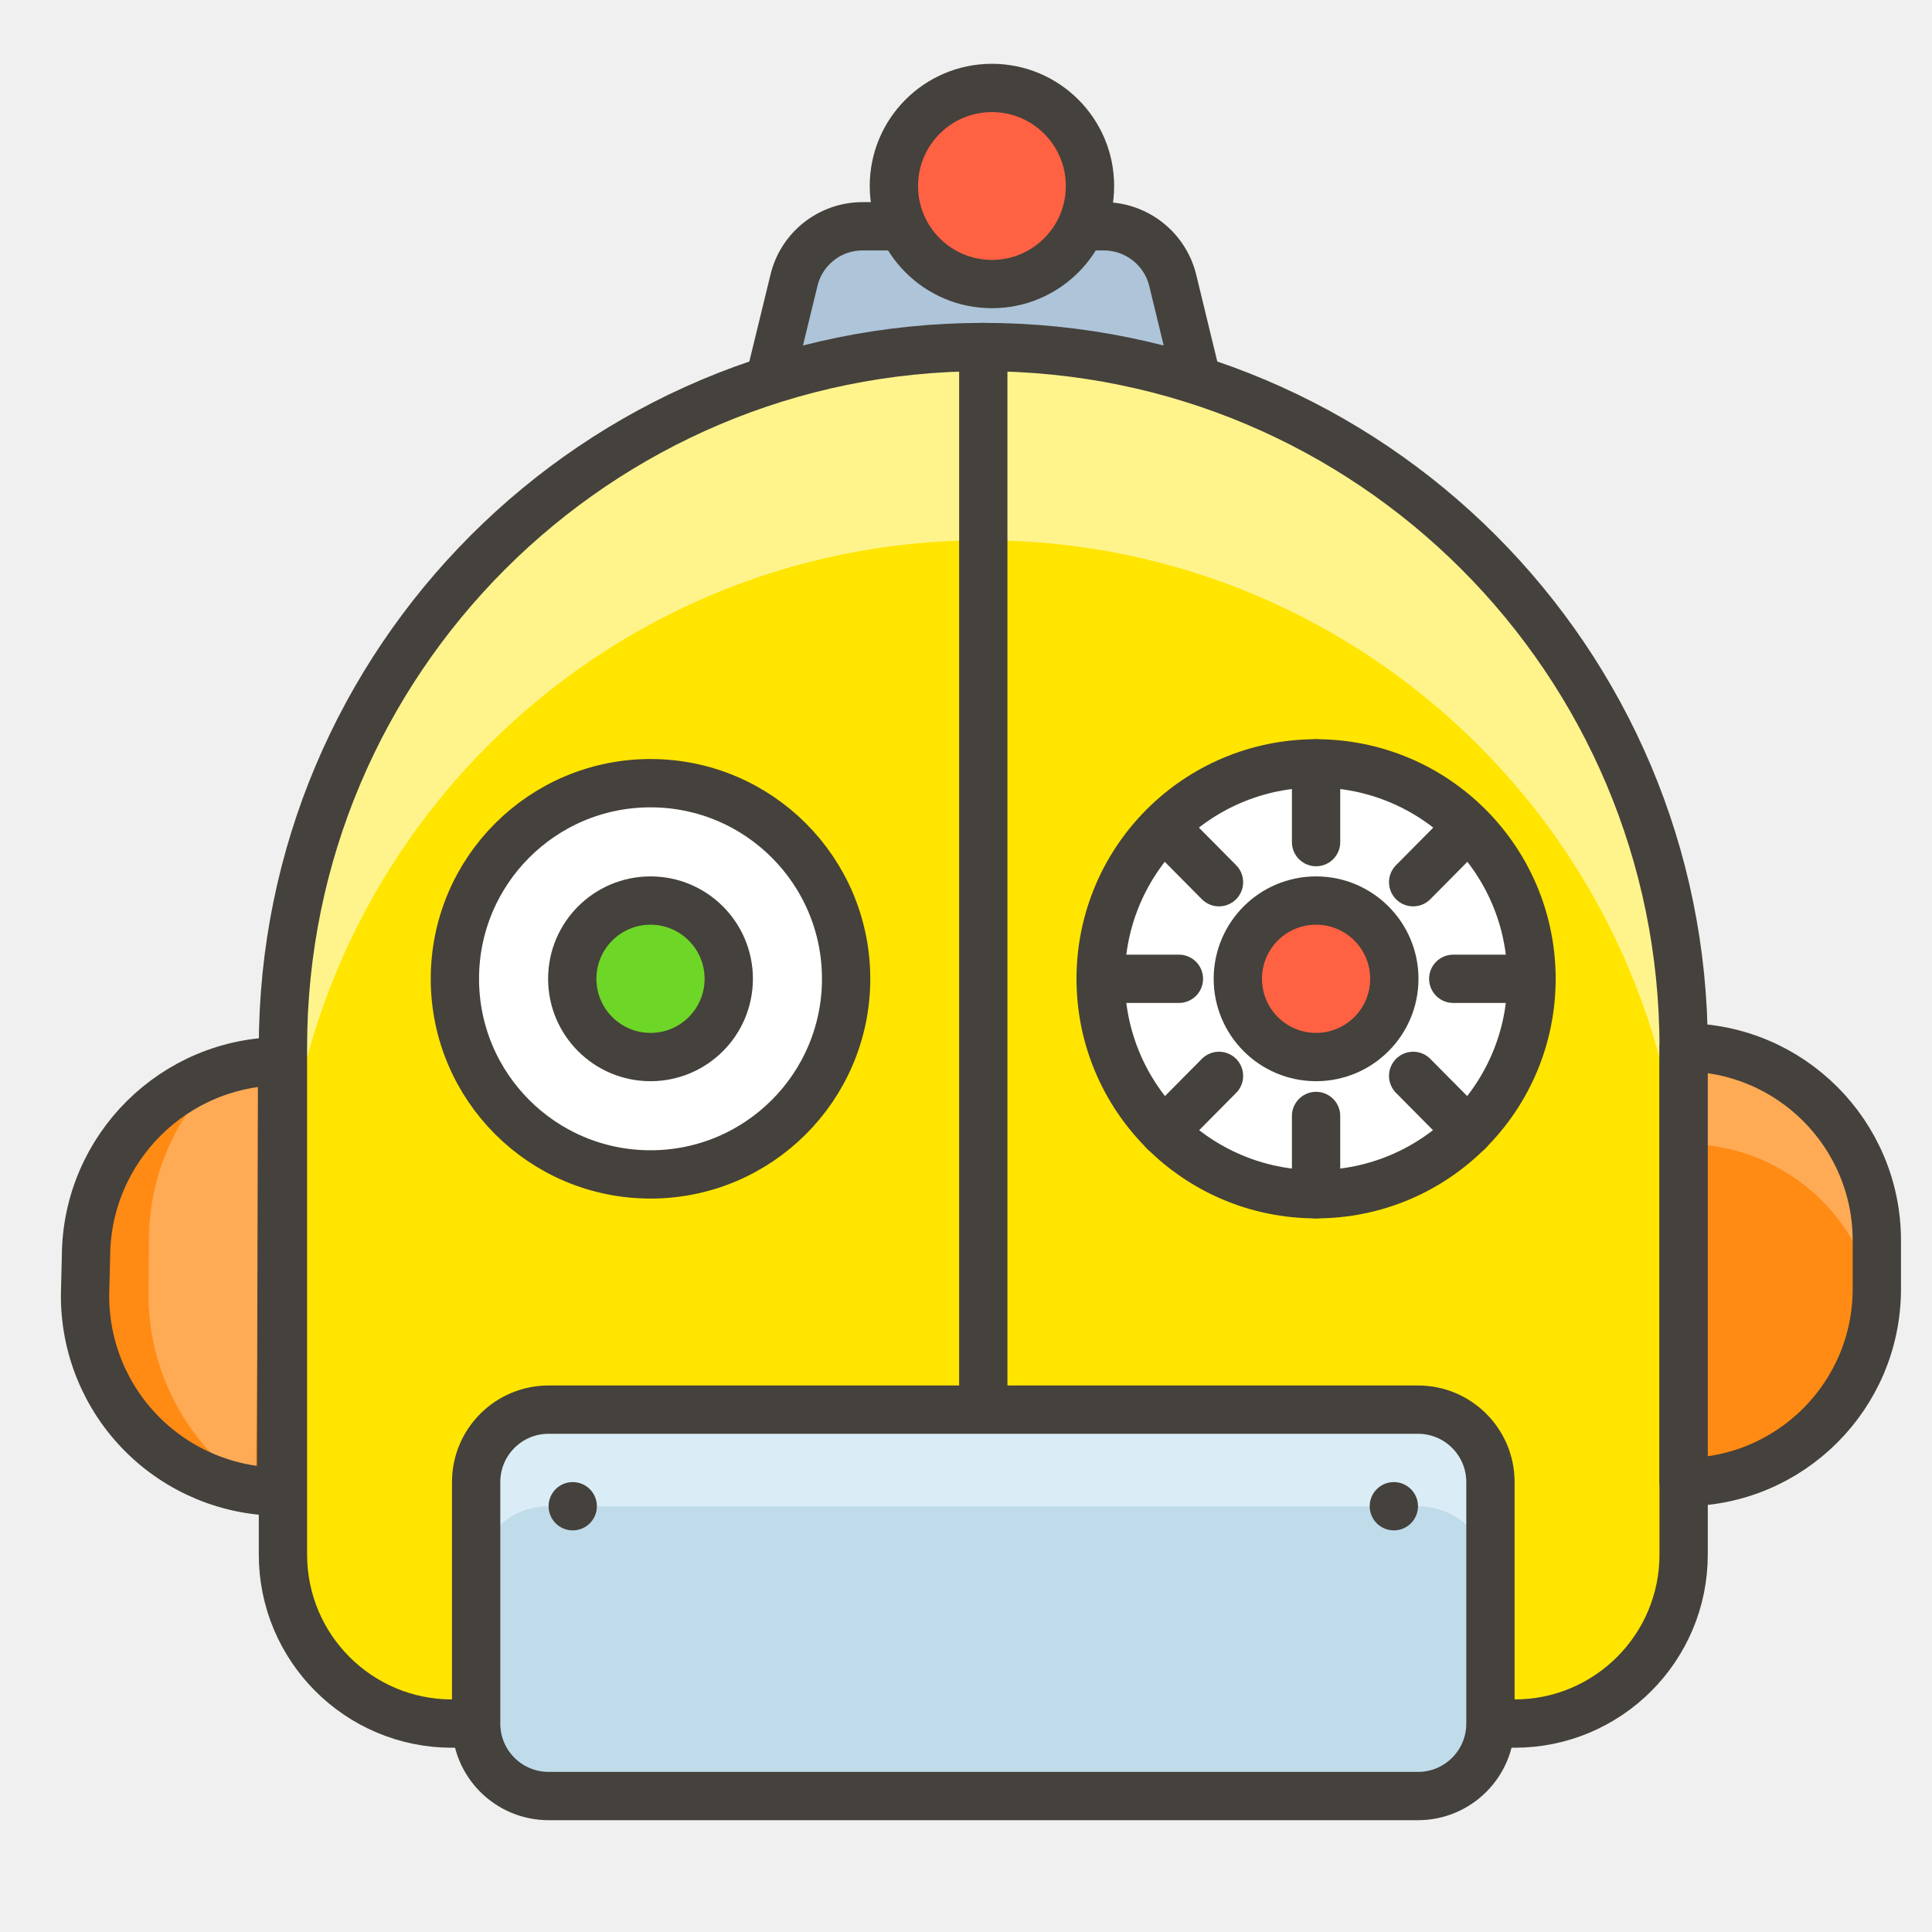
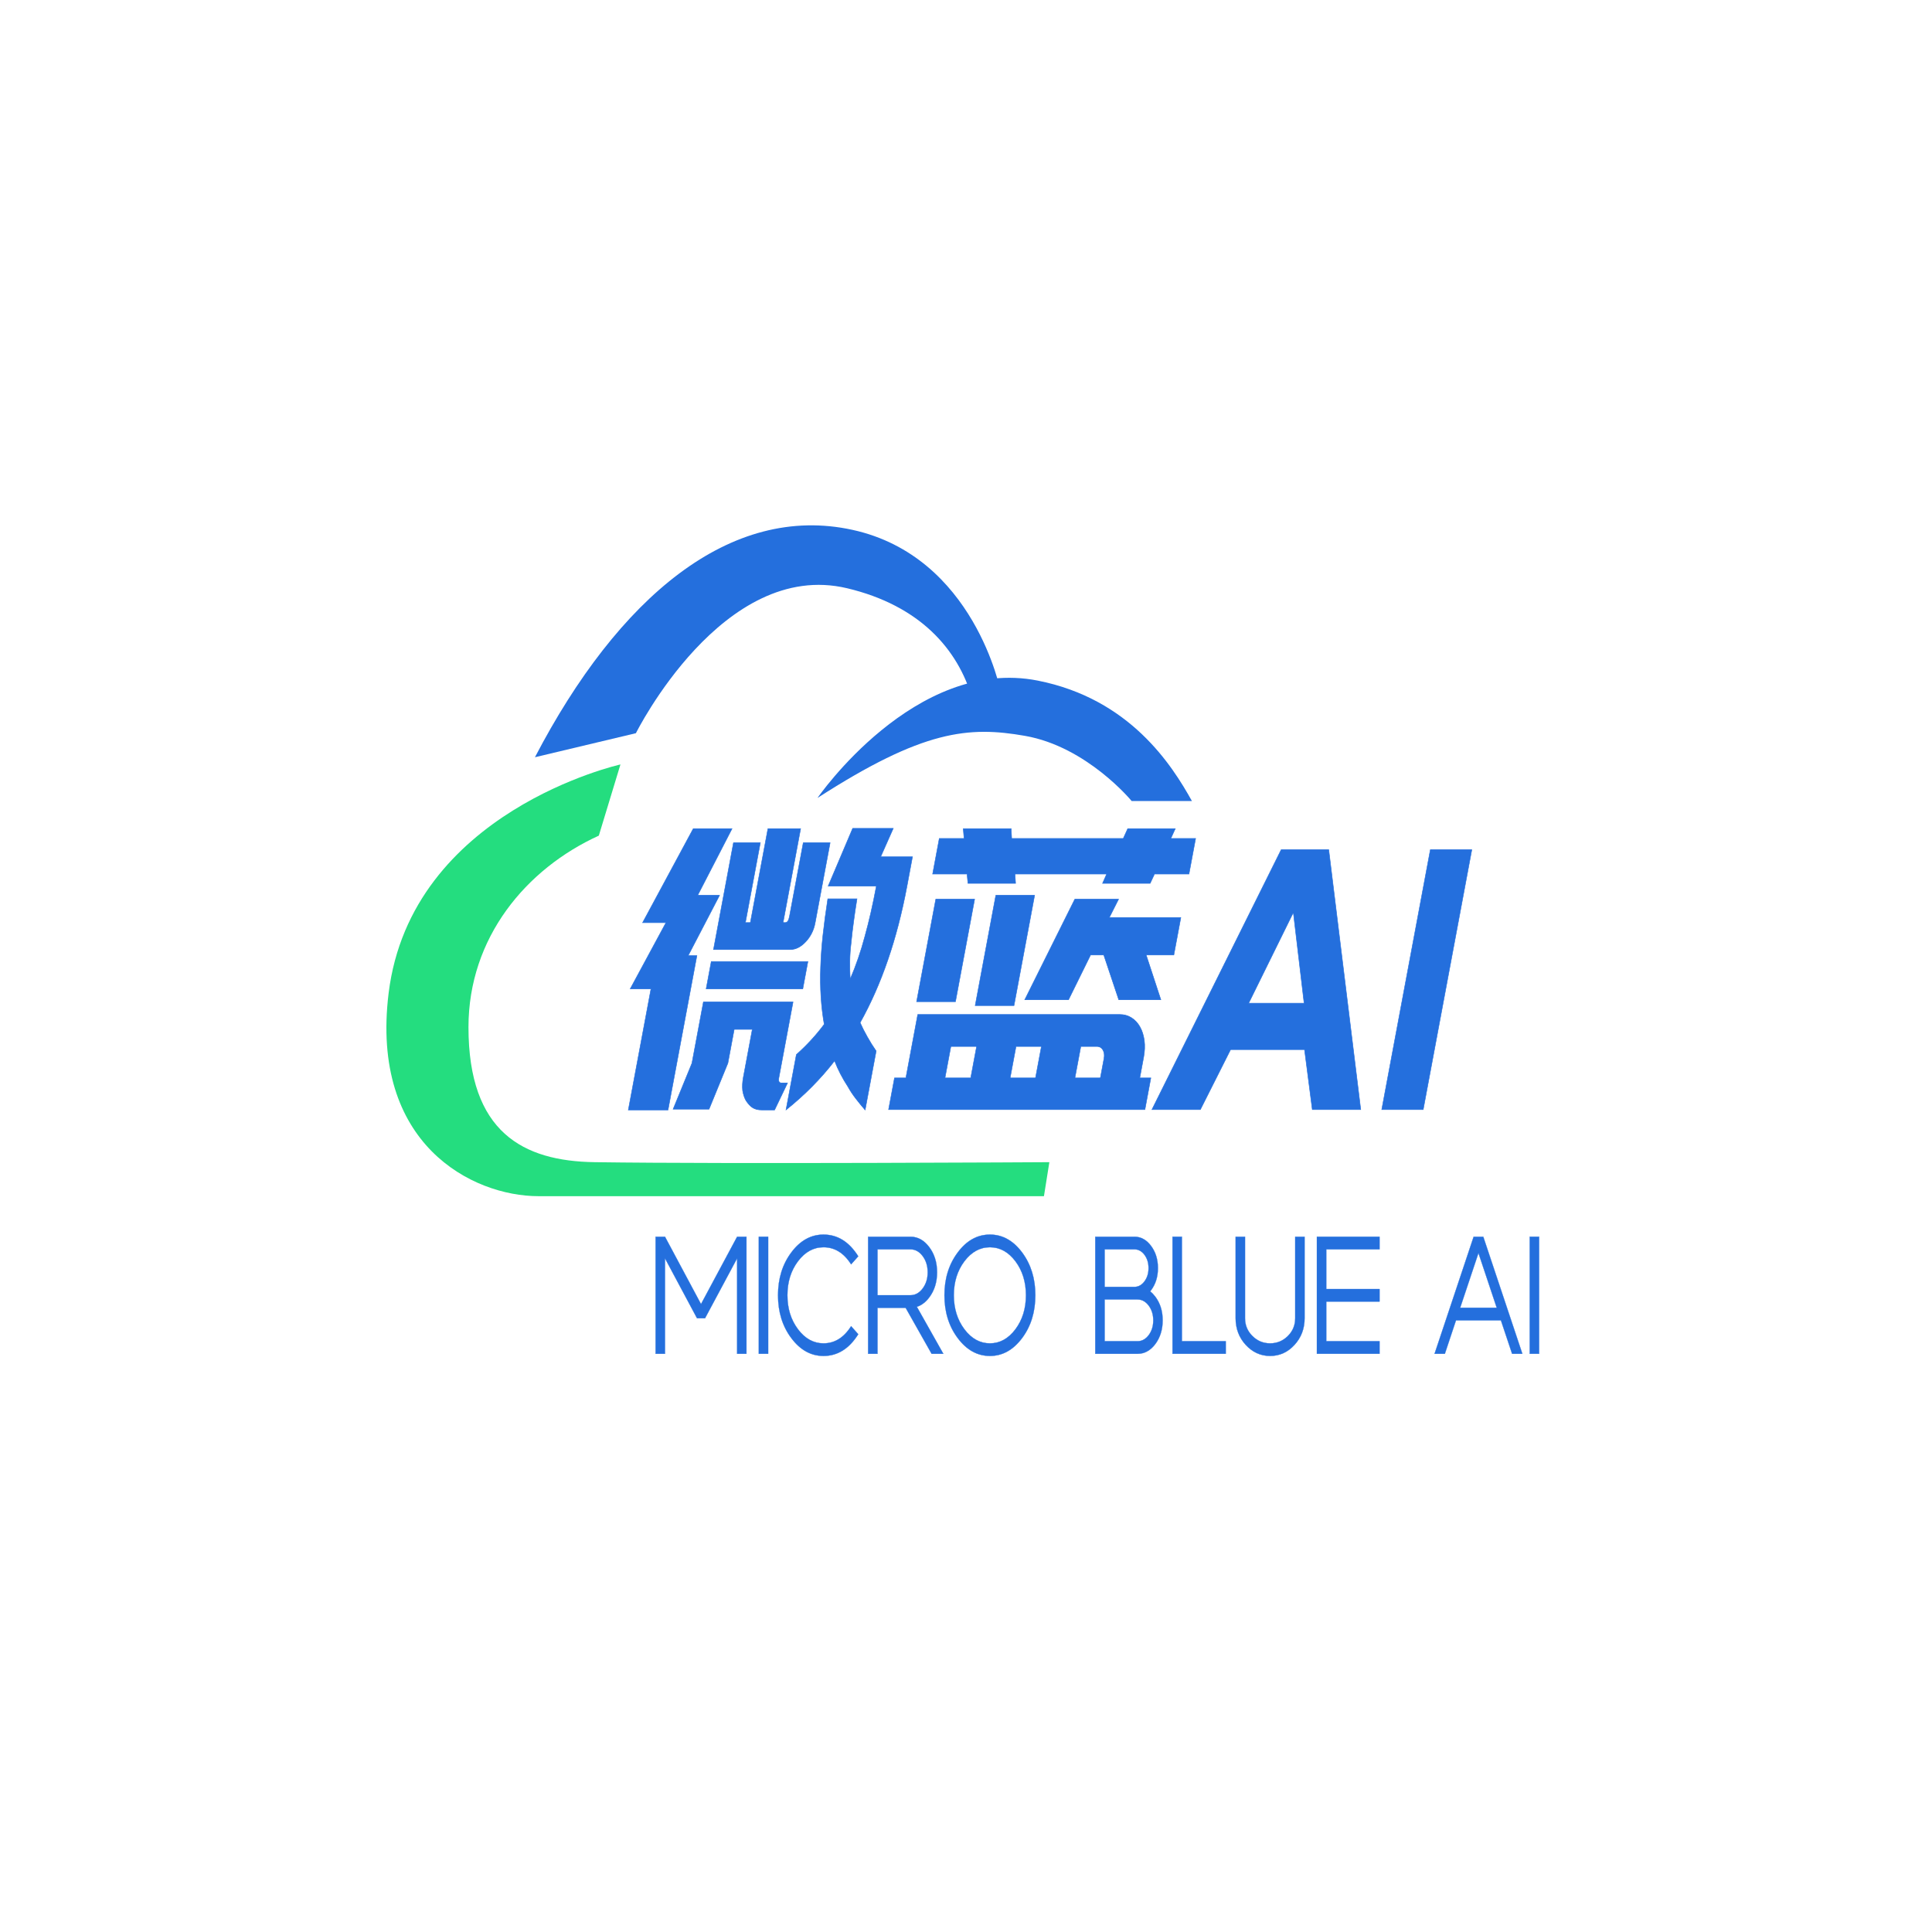
- <svg xmlns="http://www.w3.org/2000/svg" width="40" height="40">
-   <g>
-     <rect fill="none" id="canvas_background" height="42" width="42" y="-1" x="-1" />
+ <svg xmlns="http://www.w3.org/2000/svg" data-noselect="" viewBox="1.7053025658242404e-13 5.684341886080802e-14 800 600" width="100" height="100" preserveAspectRatio="none" version="1.1" data-v-a7a4d779="">
+   <defs data-v-a7a4d779="" />
+   <g id="background" data-noselect="" data-v-a7a4d779="">
+     <rect fill="#ffffff" x="1.7053025658242404e-13" y="5.684341886080802e-14" width="800" height="600" data-noselect="" />
  </g>
-   <g>
-     <g id="svg_13" stroke="null">
-       <path transform="rotate(55.96121 4.730113,26.46467) " id="_Path_" data-name="&lt;Path&gt;" class="cls-1" d="m2.501,28.707a4.06,4.06 0 0 1 -1.18,-5.6l7.47,4.86a4.05,4.05 0 0 1 -5.63,1.19l-0.66,-0.45z" fill="#ff8a14" stroke="null" />
-       <path id="_Path_2" data-name="&lt;Path&gt;" class="cls-2" d="m24.858,8.185l-9,0l0.58,-2.38a1.46,1.46 0 0 1 1.42,-1.12l5,0a1.47,1.47 0 0 1 1.42,1.11l0.58,2.39z" fill="#adc4d9" stroke-linecap="round" stroke-linejoin="round" stroke="#45413c" />
-       <path class="cls-3" d="m20.358,7.185a14.5,14.5 0 0 0 -14.5,14.5l0,10.5a3.5,3.5 0 0 0 3.5,3.5l22,0a3.5,3.5 0 0 0 3.5,-3.5l0,-10.5a14.5,14.5 0 0 0 -14.5,-14.5z" fill="#ffe500" id="svg_1" stroke="null" />
-       <path class="cls-4" d="m20.358,7.185a14.5,14.5 0 0 0 -14.5,14.5l0,4a14.5,14.5 0 0 1 29,0l0,-4a14.5,14.5 0 0 0 -14.5,-14.5z" fill="#fff48c" id="svg_2" stroke="null" />
-       <path class="cls-5" d="m20.358,7.185a14.5,14.5 0 0 0 -14.5,14.5l0,10.5a3.5,3.5 0 0 0 3.5,3.5l22,0a3.5,3.5 0 0 0 3.5,-3.5l0,-10.5a14.5,14.5 0 0 0 -14.5,-14.5z" stroke-linecap="round" stroke-linejoin="round" fill="none" id="svg_3" stroke="#45413c" />
-       <circle id="_Ellipse_2" data-name="&lt;Ellipse&gt;" class="cls-7" cx="27.248" cy="20.265" r="4.46" stroke-linecap="round" stroke-linejoin="round" fill="#fff" stroke="#45413c" />
-       <circle id="_Ellipse_3" data-name="&lt;Ellipse&gt;" class="cls-8" cx="27.248" cy="20.265" r="1.62" stroke-linecap="round" stroke-linejoin="round" fill="#ff6242" stroke="#45413c" />
-       <circle id="_Ellipse_4" data-name="&lt;Ellipse&gt;" class="cls-7" cx="13.468" cy="20.265" r="4.05" stroke-linecap="round" stroke-linejoin="round" fill="#fff" stroke="#45413c" />
-       <circle id="_Ellipse_5" data-name="&lt;Ellipse&gt;" class="cls-9" cx="13.468" cy="20.265" r="1.62" stroke-linecap="round" stroke-linejoin="round" fill="#6dd627" stroke="#45413c" />
-       <line id="_Line_" data-name="&lt;Line&gt;" class="cls-5" x1="20.358" y1="7.185" x2="20.358" y2="29.185" stroke-linecap="round" stroke-linejoin="round" fill="none" stroke="#45413c" />
-       <line id="_Line_2" data-name="&lt;Line&gt;" class="cls-5" x1="27.248" y1="17.435" x2="27.248" y2="15.805" stroke-linecap="round" stroke-linejoin="round" fill="none" stroke="#45413c" />
-       <line id="_Line_3" data-name="&lt;Line&gt;" class="cls-5" x1="29.258" y1="18.265" x2="30.398" y2="17.115" stroke-linecap="round" stroke-linejoin="round" fill="none" stroke="#45413c" />
-       <line id="_Line_4" data-name="&lt;Line&gt;" class="cls-5" x1="30.088" y1="20.265" x2="31.708" y2="20.265" stroke-linecap="round" stroke-linejoin="round" fill="none" stroke="#45413c" />
-       <line id="_Line_5" data-name="&lt;Line&gt;" class="cls-5" x1="29.258" y1="22.275" x2="30.398" y2="23.425" stroke-linecap="round" stroke-linejoin="round" fill="none" stroke="#45413c" />
-       <line id="_Line_6" data-name="&lt;Line&gt;" class="cls-5" x1="27.248" y1="23.105" x2="27.248" y2="24.725" stroke-linecap="round" stroke-linejoin="round" fill="none" stroke="#45413c" />
-       <line id="_Line_7" data-name="&lt;Line&gt;" class="cls-5" x1="25.238" y1="22.275" x2="24.098" y2="23.425" stroke-linecap="round" stroke-linejoin="round" fill="none" stroke="#45413c" />
-       <line id="_Line_8" data-name="&lt;Line&gt;" class="cls-5" x1="24.408" y1="20.265" x2="22.788" y2="20.265" stroke-linecap="round" stroke-linejoin="round" fill="none" stroke="#45413c" />
-       <line id="_Line_9" data-name="&lt;Line&gt;" class="cls-5" x1="25.238" y1="18.265" x2="24.098" y2="17.115" stroke-linecap="round" stroke-linejoin="round" fill="none" stroke="#45413c" />
-       <circle id="_Ellipse_6" data-name="&lt;Ellipse&gt;" class="cls-8" cx="20.537" cy="3.851" r="2.03" stroke-linecap="round" stroke-linejoin="round" fill="#ff6242" stroke="#45413c" />
-       <path transform="rotate(57.44285 5.086391,26.26893) " id="_Path_5" data-name="&lt;Path&gt;" class="cls-10" d="m1.311,23.679a4.76,4.76 0 0 0 2.26,4l0.77,0.5a4.81,4.81 0 0 0 4.26,0.57a2,2 0 0 0 0.26,-0.32l-7.47,-4.9a1.09,1.09 0 0 0 -0.08,0.15z" fill="#ffaa54" stroke="null" />
-       <path transform="rotate(57.09928 4.873603,26.65825) " id="_Path_6" data-name="&lt;Path&gt;" class="cls-5" d="m2.644,28.9a4.06,4.06 0 0 1 -1.18,-5.6l7.47,4.86a4.05,4.05 0 0 1 -5.63,1.19l-0.66,-0.45z" stroke-linecap="round" stroke-linejoin="round" fill="none" stroke="#45413c" />
-       <path class="cls-1" d="m38.858,26.685a4,4 0 0 1 -4,4l0,-9a4,4 0 0 1 4,4l0,1z" fill="#ff8a14" id="svg_4" stroke="null" />
-       <path class="cls-10" d="m34.858,21.685l0,2a4,4 0 0 1 4,3.5a4.07,4.07 0 0 0 0,-0.5l0,-1a4,4 0 0 0 -4,-4z" fill="#ffaa54" id="svg_5" stroke="null" />
-       <path class="cls-5" d="m38.858,26.685a4,4 0 0 1 -4,4l0,-9a4,4 0 0 1 4,4l0,1z" stroke-linecap="round" stroke-linejoin="round" fill="none" id="svg_6" stroke="#45413c" />
-       <rect class="cls-11" x="9.858" y="29.185" width="21" height="8" rx="1.5" ry="1.5" fill="#c0dceb" id="svg_7" stroke="null" />
-       <path class="cls-12" d="m29.358,29.185l-18,0a1.5,1.5 0 0 0 -1.5,1.5l0,2a1.5,1.5 0 0 1 1.5,-1.5l18,0a1.5,1.5 0 0 1 1.5,1.5l0,-2a1.5,1.5 0 0 0 -1.5,-1.5z" fill="#daedf7" id="svg_8" stroke="null" />
-       <rect class="cls-5" x="9.858" y="29.185" width="21" height="8" rx="1.5" ry="1.5" stroke-linecap="round" stroke-linejoin="round" fill="none" id="svg_9" stroke="#45413c" />
-       <path class="cls-13" d="m11.858,30.685a0.5,0.5 0 1 0 0.5,0.5a0.5,0.5 0 0 0 -0.5,-0.5z" fill="#45413c" id="svg_10" stroke="null" />
-       <path class="cls-13" d="m28.858,30.685a0.5,0.5 0 1 0 0.5,0.5a0.5,0.5 0 0 0 -0.5,-0.5z" fill="#45413c" id="svg_11" stroke="null" />
+   <g id="shape_W7YDZ35Q8m" transform="translate(123.5762,-122.0345) rotate(0,298.1131,424.9091) scale(1,1)" filter="" data-v-a7a4d779="" style="opacity: 1;">
+     <g data-v-a7a4d779="">
+       <svg version="1.1" width="838.052" height="849.818" viewBox="0 0 402 407.644" data-parent="shape_W7YDZ35Q8m">
+         <g data-width="169.302" transform="translate(58, 0)">
+           <path d="M54.58-37.64L54.58-33.29Q54.58-21.46 50.34-12.93L50.34-12.93Q51.21-11.89 52.29-10.82Q53.36-9.74 54.58-8.70L54.58-8.70L54.58 0.06Q53.36-0.81 52.29-1.65Q51.21-2.49 50.29-3.42L50.29-3.42Q48.20-5.28 46.69-7.25L46.69-7.25Q43.56-3.25 38.86 0.06L38.86 0.06L38.86-8.18Q41.47-10.27 43.27-12.70L43.27-12.70Q41.35-16.65 40.43-21.23L40.43-21.23Q39.96-23.49 39.70-26.01Q39.44-28.54 39.32-31.38L39.32-31.38L45.12-31.38Q45.18-29.52 45.30-27.90Q45.41-26.27 45.59-24.82L45.59-24.82Q45.70-23.43 46.02-22.07Q46.34-20.71 46.75-19.43L46.75-19.43Q47.73-22.45 48.08-25.81L48.08-25.81Q48.49-29.17 48.49-33.29L48.49-33.29L38.92-33.29L41.64-41.88L49.71-41.88L48.26-37.64L54.58-37.64ZM7.54-17.98L3.42-17.98L8.06-27.84L3.42-27.84L9.98-41.82L17.69-41.82L13.34-31.90L17.69-31.90L13.69-22.91L15.43-22.91L15.43 0.06L7.54 0.06L7.54-17.98ZM18.50-39.73L23.84-39.73L23.84-27.84L24.82-27.84L24.82-41.82L31.32-41.82L31.32-27.84L31.78-27.84Q32.36-27.84 32.36-28.77L32.36-28.77L32.36-39.73L37.70-39.73L37.70-27.78Q37.70-26.16 36.54-25.00Q35.38-23.84 33.76-23.84L33.76-23.84L18.50-23.84L18.50-39.73ZM29.17-4.76L29.17-11.95L25.58-11.95L25.58-6.90L23.55-0.06L16.41-0.06L18.44-6.90L18.44-16.01L36.25-16.01L36.25-4.70Q36.25-3.94 37.00-3.94L37.00-3.94L38.16-3.94L36.60 0.06L34.05 0.06Q32.94 0.06 32.13-0.29L32.13-0.29Q31.44-0.58 30.57-1.33L30.57-1.33Q29.93-1.97 29.52-2.84L29.52-2.84Q29.17-3.77 29.17-4.76L29.17-4.76ZM18.50-17.98L18.50-22.04L37.70-22.04L37.70-17.98L18.50-17.98Z" transform="translate(0 223.822) skewX(-14)" fill="#246fdd" stroke="#246fdd" stroke-width="0.097" data-glyph-w="58" data-glyph-h="58" data-glyph-ascender="49.822" data-glyph-descender="-8.178" />
+           <path d="M52.14-28.59L52.14-23.03L46.63-23.03L51.21-16.36L42.86-16.36L38.22-23.03L35.61-23.03L32.89-16.36L24.19-16.36L30.39-31.32L39.09-31.32L37.93-28.59L52.14-28.59ZM49.94 0L6.67 0L1.22 0L1.22-4.70L3.48-4.70L3.48-9.40L3.48-12.24L3.48-14.15L43.56-14.15Q44.89-14.15 46.05-13.66Q47.21-13.17 48.08-12.30Q48.95-11.43 49.45-10.27Q49.94-9.11 49.94-7.77L49.94-7.77L49.94-4.70L52.14-4.70L52.14 0L49.94 0ZM24.19-4.70L29.23-4.70L29.23-9.40L24.19-9.40L24.19-4.70ZM42.11-4.70L42.11-7.60Q42.11-8.35 41.59-8.87Q41.06-9.40 40.25-9.40L40.25-9.40L37.06-9.40L37.06-4.70L42.11-4.70ZM16.36-9.40L11.25-9.40L11.25-4.70L16.36-4.70L16.36-9.40ZM2.78-16.07L2.78-31.32L10.50-31.32L10.50-16.07L2.78-16.07ZM14.56-15.49L14.56-31.90L22.27-31.90L22.27-15.49L14.56-15.49ZM8.58-33.70L8.06-35.09L1.22-35.09L1.22-40.37L6.15-40.37L5.63-41.82L15.14-41.82L15.60-40.37L37.76-40.37L38.28-41.82L47.73-41.82L47.21-40.37L52.14-40.37L52.14-35.09L45.30-35.09L44.78-33.70L35.32-33.70L35.79-35.09L17.57-35.09L18.04-33.70L8.58-33.70Z" transform="translate(58 223.822) skewX(-14)" fill="#246fdd" stroke="#246fdd" stroke-width="0.097" data-glyph-w="53.36" data-glyph-h="58" data-glyph-ascender="49.822" data-glyph-descender="-8.178" />
+           <path d="M9.80 0L0.17 0L16.18-38.69L25.64-38.69L41.64 0L32.02 0L28.25-8.93L13.57-8.93L9.80 0ZM26.45-15.83L20.94-29.35L15.43-15.83L26.45-15.83Z" transform="translate(111.36 223.822) skewX(-14)" fill="#246fdd" stroke="#246fdd" stroke-width="0.097" data-glyph-w="41.876000000000005" data-glyph-h="58" data-glyph-ascender="49.822" data-glyph-descender="-8.178" />
+           <path d="M12.18 0L3.94 0L3.94-38.69L12.18-38.69L12.18 0Z" transform="translate(153.236 223.822) skewX(-14)" fill="#246fdd" stroke="#246fdd" stroke-width="0.097" data-glyph-w="16.066000000000003" data-glyph-h="58" data-glyph-ascender="49.822" data-glyph-descender="-8.178" />
+         </g>
+       </svg>
+     </g>
+   </g>
+   <g id="shape_KGTd7uuhMV" transform="translate(216.8045,226.4069) rotate(0,237.6566,184.3866) scale(1,1)" filter="" data-v-a7a4d779="" style="opacity: 1;">
+     <g data-v-a7a4d779="">
+       <svg version="1.1" width="579.548" height="368.773" viewBox="0 0 278 176.895" data-parent="shape_KGTd7uuhMV">
+         <g data-width="177.93222656249998" transform="translate(25, 0)">
+           <path d="M9.45-8.17L3.09-17.09L3.09-2.88L1.22-2.88L1.22-20.31L3.09-20.31L10.24-10.28L17.41-20.31L19.27-20.31L19.27-2.88L17.41-2.88L17.41-17.09L11.04-8.17L9.45-8.17Z" transform="translate(0 95.94727) " fill="rgb(36, 111, 221)" stroke="rgb(36, 111, 221)" stroke-width="0.042" data-glyph-w="20.49560546875" data-glyph-h="26.0498046875" data-glyph-ascender="20.947265625" data-glyph-descender="-5.1025390625" />
+           <path d="M3.09-2.88L3.09-20.31L1.22-20.31L1.22-2.88L3.09-2.88Z" transform="translate(20.49561 95.94727) " fill="rgb(36, 111, 221)" stroke="rgb(36, 111, 221)" stroke-width="0.042" data-glyph-w="4.30908203125" data-glyph-h="26.0498046875" data-glyph-ascender="20.947265625" data-glyph-descender="-5.1025390625" />
+           <path d="M9.77-2.56Q13.96-2.56 16.67-5.79L16.67-5.79L15.25-6.99Q13.10-4.43 9.77-4.43L9.77-4.43Q6.80-4.43 4.70-6.53L4.70-6.53Q2.60-8.63 2.60-11.60L2.60-11.60Q2.60-14.56 4.70-16.66L4.70-16.66Q6.80-18.75 9.77-18.75L9.77-18.75Q13.10-18.75 15.25-16.20L15.25-16.20L16.67-17.40Q13.96-20.63 9.77-20.63L9.77-20.63Q6.02-20.63 3.38-17.98L3.38-17.98Q0.73-15.33 0.73-11.60L0.73-11.60Q0.73-7.85 3.38-5.21L3.38-5.21Q6.02-2.56 9.77-2.56L9.77-2.56Z" transform="translate(24.80469 95.94727) " fill="rgb(36, 111, 221)" stroke="rgb(36, 111, 221)" stroke-width="0.042" data-glyph-w="17.4072265625" data-glyph-h="26.0498046875" data-glyph-ascender="20.947265625" data-glyph-descender="-5.1025390625" />
+           <path d="M8.67-9.73L3.09-9.73L3.09-2.88L1.22-2.88L1.22-20.31L9.63-20.31Q11.82-20.31 13.37-18.76L13.37-18.76Q14.92-17.21 14.92-15.01L14.92-15.01Q14.92-12.83 13.37-11.28L13.37-11.28Q12.29-10.21 10.90-9.88L10.90-9.88L16.16-2.88L13.83-2.88L8.67-9.73ZM9.63-18.44L3.09-18.44L3.09-11.60L9.63-11.60Q11.05-11.60 12.05-12.60L12.05-12.60Q13.05-13.60 13.05-15.01L13.05-15.01Q13.05-16.44 12.05-17.44L12.05-17.44Q11.05-18.44 9.63-18.44L9.63-18.44Z" transform="translate(42.21191 95.94727) " fill="rgb(36, 111, 221)" stroke="rgb(36, 111, 221)" stroke-width="0.042" data-glyph-w="15.6494140625" data-glyph-h="26.0498046875" data-glyph-ascender="20.947265625" data-glyph-descender="-5.1025390625" />
+           <path d="M9.77-20.63Q13.50-20.63 16.15-17.98L16.15-17.98Q18.79-15.33 18.79-11.60L18.79-11.60Q18.79-7.85 16.15-5.21L16.15-5.21Q13.50-2.56 9.77-2.56L9.77-2.56Q6.02-2.56 3.38-5.21L3.38-5.21Q0.73-7.85 0.73-11.60L0.73-11.60Q0.73-15.33 3.38-17.98L3.38-17.98Q6.02-20.63 9.77-20.63L9.77-20.63ZM9.77-18.75L9.77-18.75Q6.80-18.75 4.70-16.66L4.70-16.66Q2.60-14.56 2.60-11.60L2.60-11.60Q2.60-8.63 4.70-6.53L4.70-6.53Q6.80-4.43 9.77-4.43L9.77-4.43Q12.73-4.43 14.83-6.53L14.83-6.53Q16.92-8.63 16.92-11.60L16.92-11.60Q16.92-14.56 14.83-16.66L14.83-16.66Q12.73-18.75 9.77-18.75Z" transform="translate(57.86133 95.94727) " fill="rgb(36, 111, 221)" stroke="rgb(36, 111, 221)" stroke-width="0.042" data-glyph-w="19.51904296875" data-glyph-h="26.0498046875" data-glyph-ascender="20.947265625" data-glyph-descender="-5.1025390625" />
+           <path d="" transform="translate(77.38037 95.94727) " fill="rgb(36, 111, 221)" stroke="rgb(36, 111, 221)" stroke-width="0.042" data-glyph-w="9.950000000000001" data-glyph-h="25" data-glyph-ascender="22" data-glyph-descender="-3" />
+           <path d="M9.01-18.44L3.09-18.44L3.09-12.84L9.01-12.84Q10.17-12.84 10.99-13.66L10.99-13.66Q11.80-14.48 11.80-15.64L11.80-15.64Q11.80-16.81 10.99-17.63L10.99-17.63Q10.17-18.44 9.01-18.44L9.01-18.44ZM9.63-10.97L3.09-10.97L3.09-4.75L9.63-4.75Q10.91-4.75 11.83-5.65L11.83-5.65Q12.74-6.57 12.74-7.86L12.74-7.86Q12.74-9.14 11.83-10.06L11.83-10.06Q10.91-10.97 9.63-10.97L9.63-10.97ZM9.63-2.88L1.22-2.88L1.22-20.31L9.01-20.31Q10.94-20.31 12.30-18.95L12.30-18.95Q13.67-17.58 13.67-15.64L13.67-15.64Q13.67-13.71 12.30-12.34L12.30-12.34Q12.22-12.26 12.13-12.18L12.13-12.18Q12.67-11.85 13.15-11.38L13.15-11.38Q14.61-9.92 14.61-7.86L14.61-7.86Q14.61-5.80 13.15-4.33L13.15-4.33Q11.69-2.88 9.63-2.88L9.63-2.88Z" transform="translate(87.33037 95.94727) " fill="rgb(36, 111, 221)" stroke="rgb(36, 111, 221)" stroke-width="0.042" data-glyph-w="15.34423828125" data-glyph-h="26.0498046875" data-glyph-ascender="20.947265625" data-glyph-descender="-5.1025390625" />
+           <path d="M3.09-20.31L3.09-4.75L11.80-4.75L11.80-2.88L1.22-2.88L1.22-20.31L3.09-20.31Z" transform="translate(102.6746 95.94727) " fill="rgb(36, 111, 221)" stroke="rgb(36, 111, 221)" stroke-width="0.042" data-glyph-w="12.53662109375" data-glyph-h="26.0498046875" data-glyph-ascender="20.947265625" data-glyph-descender="-5.1025390625" />
+           <path d="M8.07-2.56Q10.91-2.56 12.92-4.21L12.92-4.21Q14.92-5.85 14.92-8.17L14.92-8.17L14.92-20.31L13.05-20.31L13.05-8.17Q13.05-6.62 11.60-5.53L11.60-5.53Q10.13-4.43 8.07-4.43L8.07-4.43Q6.01-4.43 4.55-5.53L4.55-5.53Q3.09-6.62 3.09-8.17L3.09-8.17L3.09-20.31L1.22-20.31L1.22-8.17Q1.22-5.85 3.22-4.21L3.22-4.21Q5.24-2.56 8.07-2.56L8.07-2.56Z" transform="translate(115.2112 95.94727) " fill="rgb(36, 111, 221)" stroke="rgb(36, 111, 221)" stroke-width="0.042" data-glyph-w="16.1376953125" data-glyph-h="26.0498046875" data-glyph-ascender="20.947265625" data-glyph-descender="-5.1025390625" />
+           <path d="M3.09-18.44L3.09-12.52L13.67-12.52L13.67-10.66L3.09-10.66L3.09-4.75L13.67-4.75L13.67-2.88L1.22-2.88L1.22-20.31L13.67-20.31L13.67-18.44L3.09-18.44Z" transform="translate(131.3489 95.94727) " fill="rgb(36, 111, 221)" stroke="rgb(36, 111, 221)" stroke-width="0.042" data-glyph-w="14.404296875" data-glyph-h="26.0498046875" data-glyph-ascender="20.947265625" data-glyph-descender="-5.1025390625" />
+           <path d="" transform="translate(145.7532 95.94727) " fill="rgb(36, 111, 221)" stroke="rgb(36, 111, 221)" stroke-width="0.042" data-glyph-w="9.950000000000001" data-glyph-h="25" data-glyph-ascender="22" data-glyph-descender="-3" />
+           <path d="M13.42-7.86L4.50-7.86L2.29-2.88L0.24-2.88L8.00-20.31L9.92-20.31L17.68-2.88L15.64-2.88L13.42-7.86ZM8.96-17.88L5.33-9.73L12.59-9.73L8.96-17.88Z" transform="translate(155.7032 95.94727) " fill="rgb(36, 111, 221)" stroke="rgb(36, 111, 221)" stroke-width="0.042" data-glyph-w="17.919921875" data-glyph-h="26.0498046875" data-glyph-ascender="20.947265625" data-glyph-descender="-5.1025390625" />
+           <path d="M3.09-2.88L3.09-20.31L1.22-20.31L1.22-2.88L3.09-2.88Z" transform="translate(173.6231 95.94727) " fill="rgb(36, 111, 221)" stroke="rgb(36, 111, 221)" stroke-width="0.042" data-glyph-w="4.30908203125" data-glyph-h="26.0498046875" data-glyph-ascender="20.947265625" data-glyph-descender="-5.1025390625" />
+         </g>
+       </svg>
+     </g>
+   </g>
+   <g id="shape_AjwXCJgVSQ" transform="translate(160,163.1476) rotate(0,166.7765,104.1683) scale(1,1)" filter="" data-v-a7a4d779="" style="opacity: 1;">
+     <g data-v-a7a4d779="">
+       <svg version="1.1" id="图层_1" x="0px" y="0px" width="333.553" height="208.337" viewBox="10.19 43.904 179.62 112.191" enable-background="new 0 0 200 200" xml:space="preserve" preserveAspectRatio="none" data-parent="shape_AjwXCJgVSQ">
+         <g>
+           <path fill="#246fdd" d="M106.321,89.494c0,0,21.712-23.689,49.111-19.623c20.564,3.052,29.926,14.137,34.378,20.14H176.37   c0,0-9.943-9.084-23.78-10.899C140.013,77.462,129.843,78.121,106.321,89.494z" stroke-width="0" />
+           <path fill="#246fdd" d="M147.161,71.716c0,0-5.801-22.574-33.028-27.054S61.92,55.92,43.31,82.687l22.517-4.021   c0,0,19.354-29.195,47.101-24.24c16.083,2.872,24.699,10.109,27.916,18.496L147.161,71.716z" stroke-width="0" />
+           <path fill="#24dd7f" d="M62.38,83.893c0,0-46.698,7.782-51.696,38.255c-4.136,25.216,18.611,33.947,33.43,33.947   c18.036,0,112.698,0,112.698,0l1.206-5.687c0,0-71.397,0.324-101.38,0c-15.968-0.172-28.147-4.996-28.147-22.574   c0-14.992,12.867-26.502,29.065-32.034L62.38,83.893z" stroke-width="0" />
+         </g>
+       </svg>
    </g>
  </g>
</svg>
